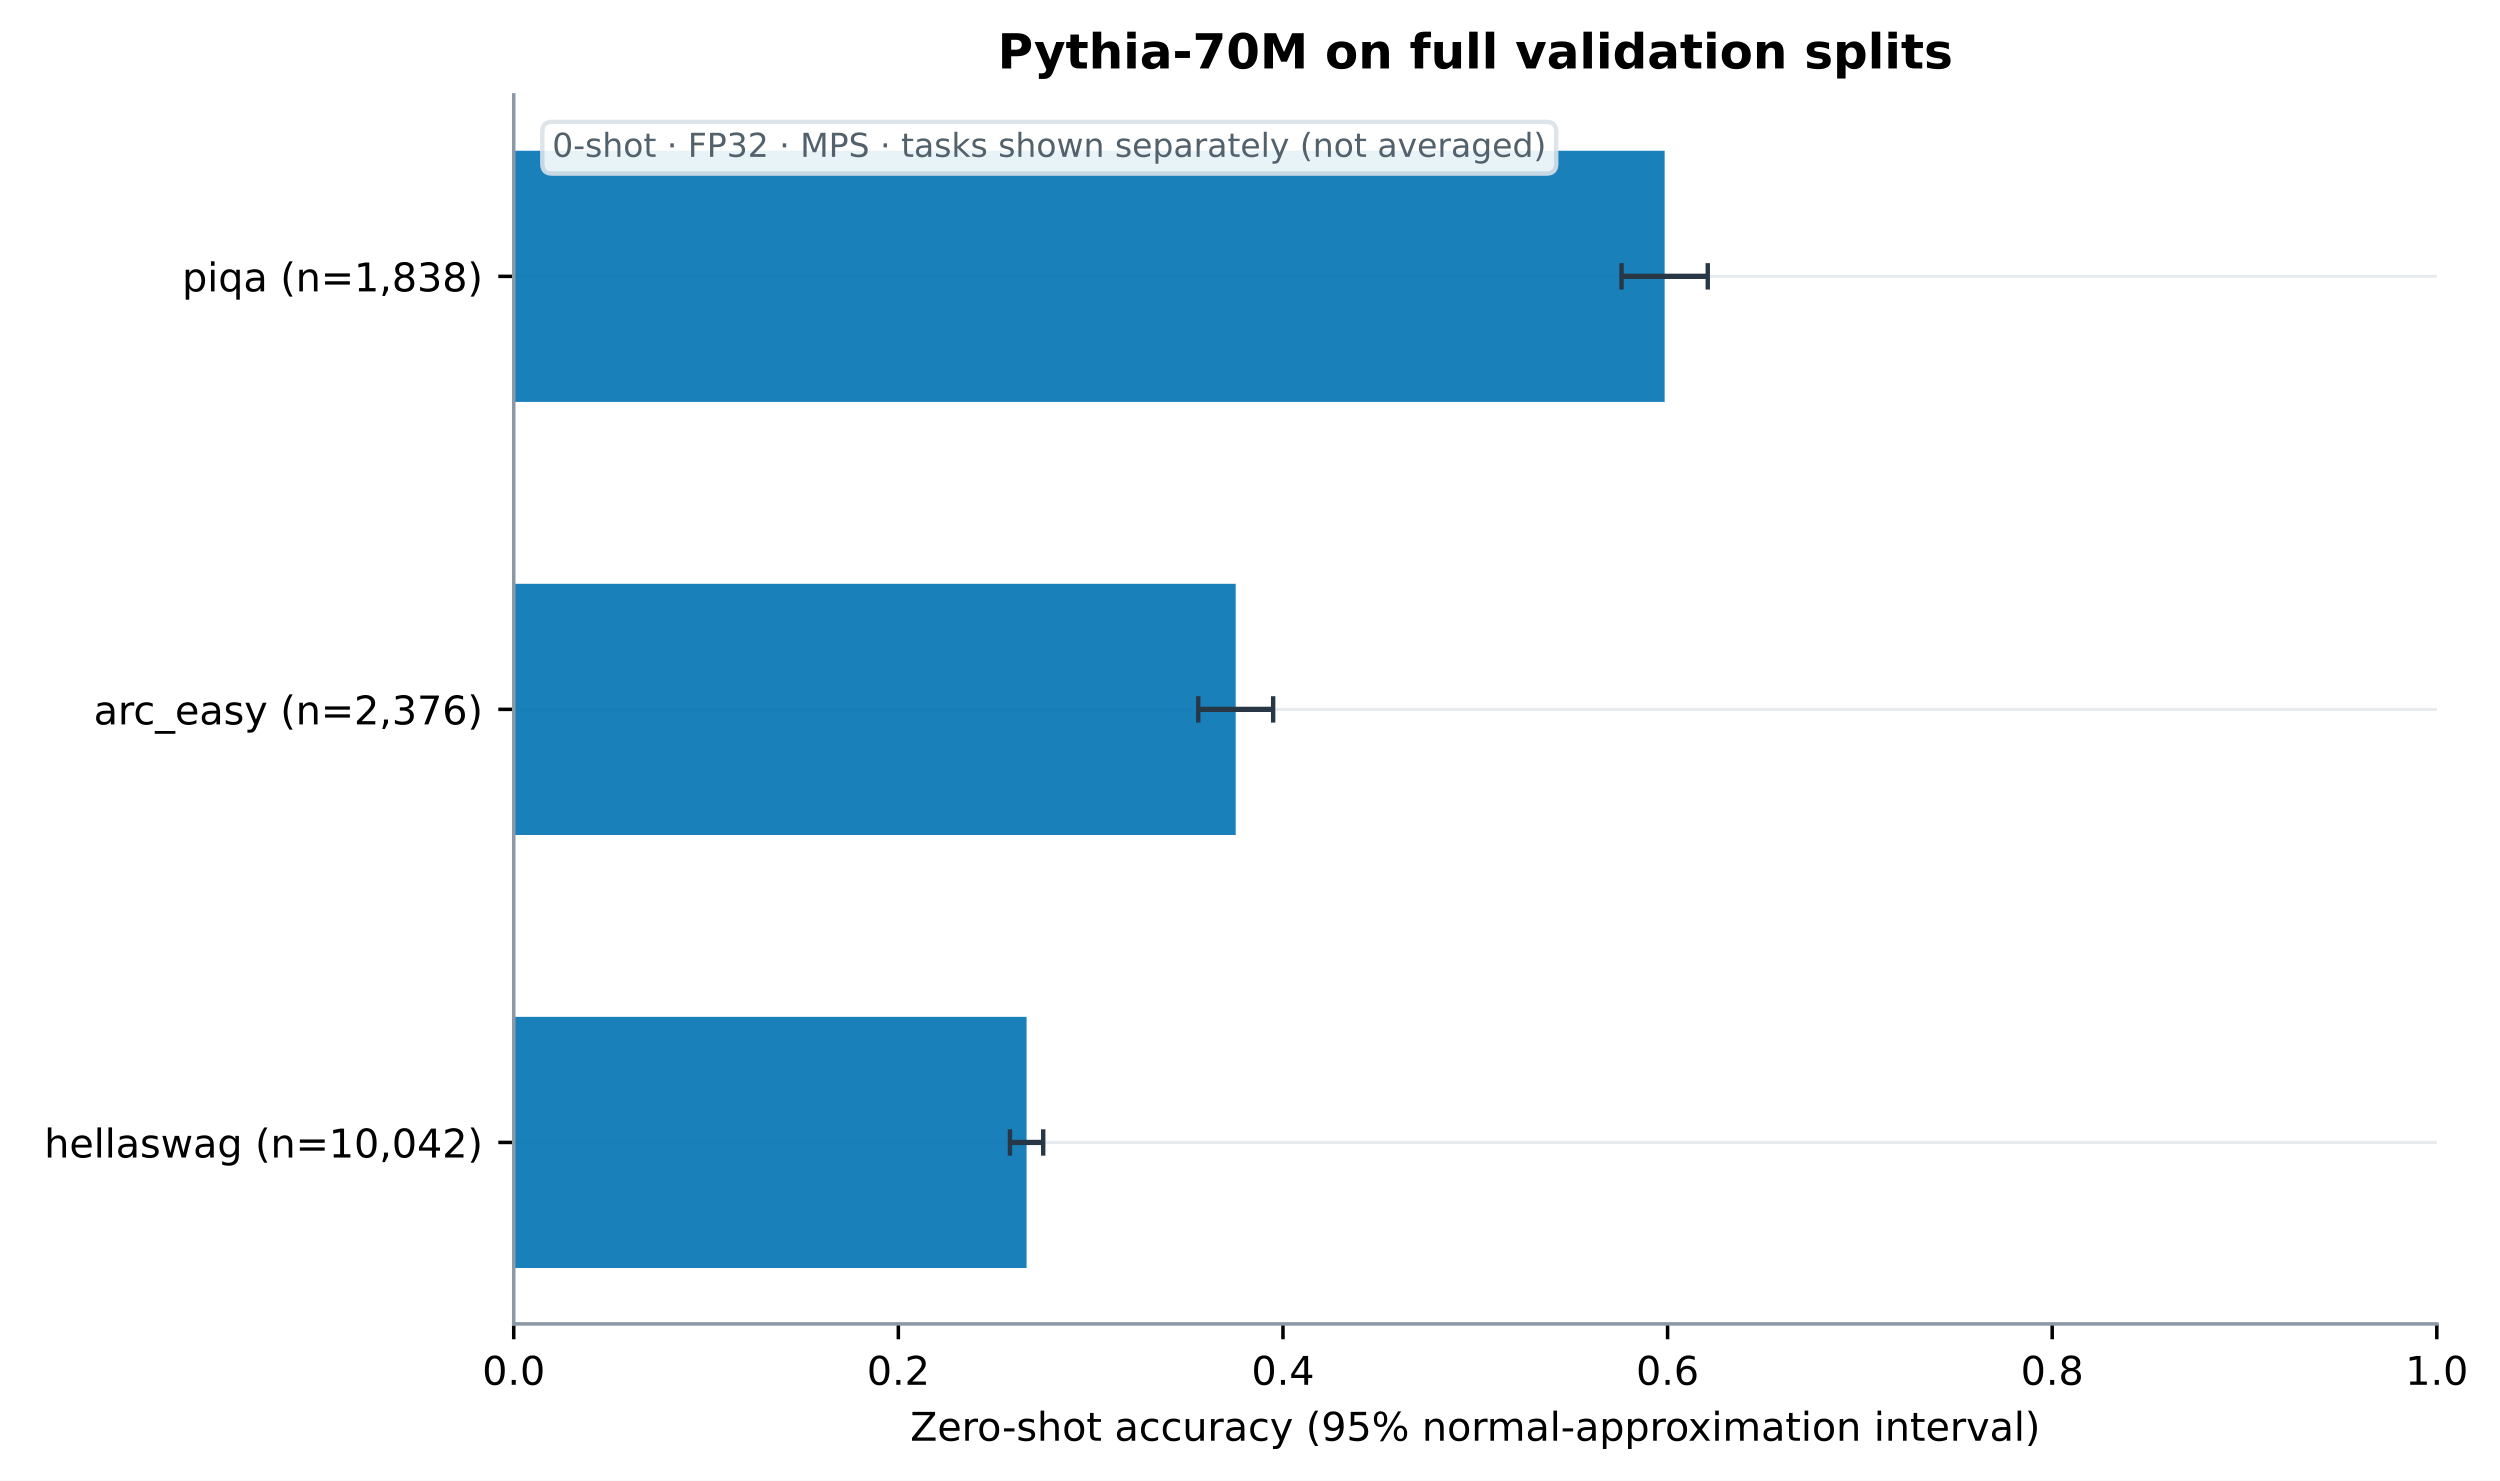
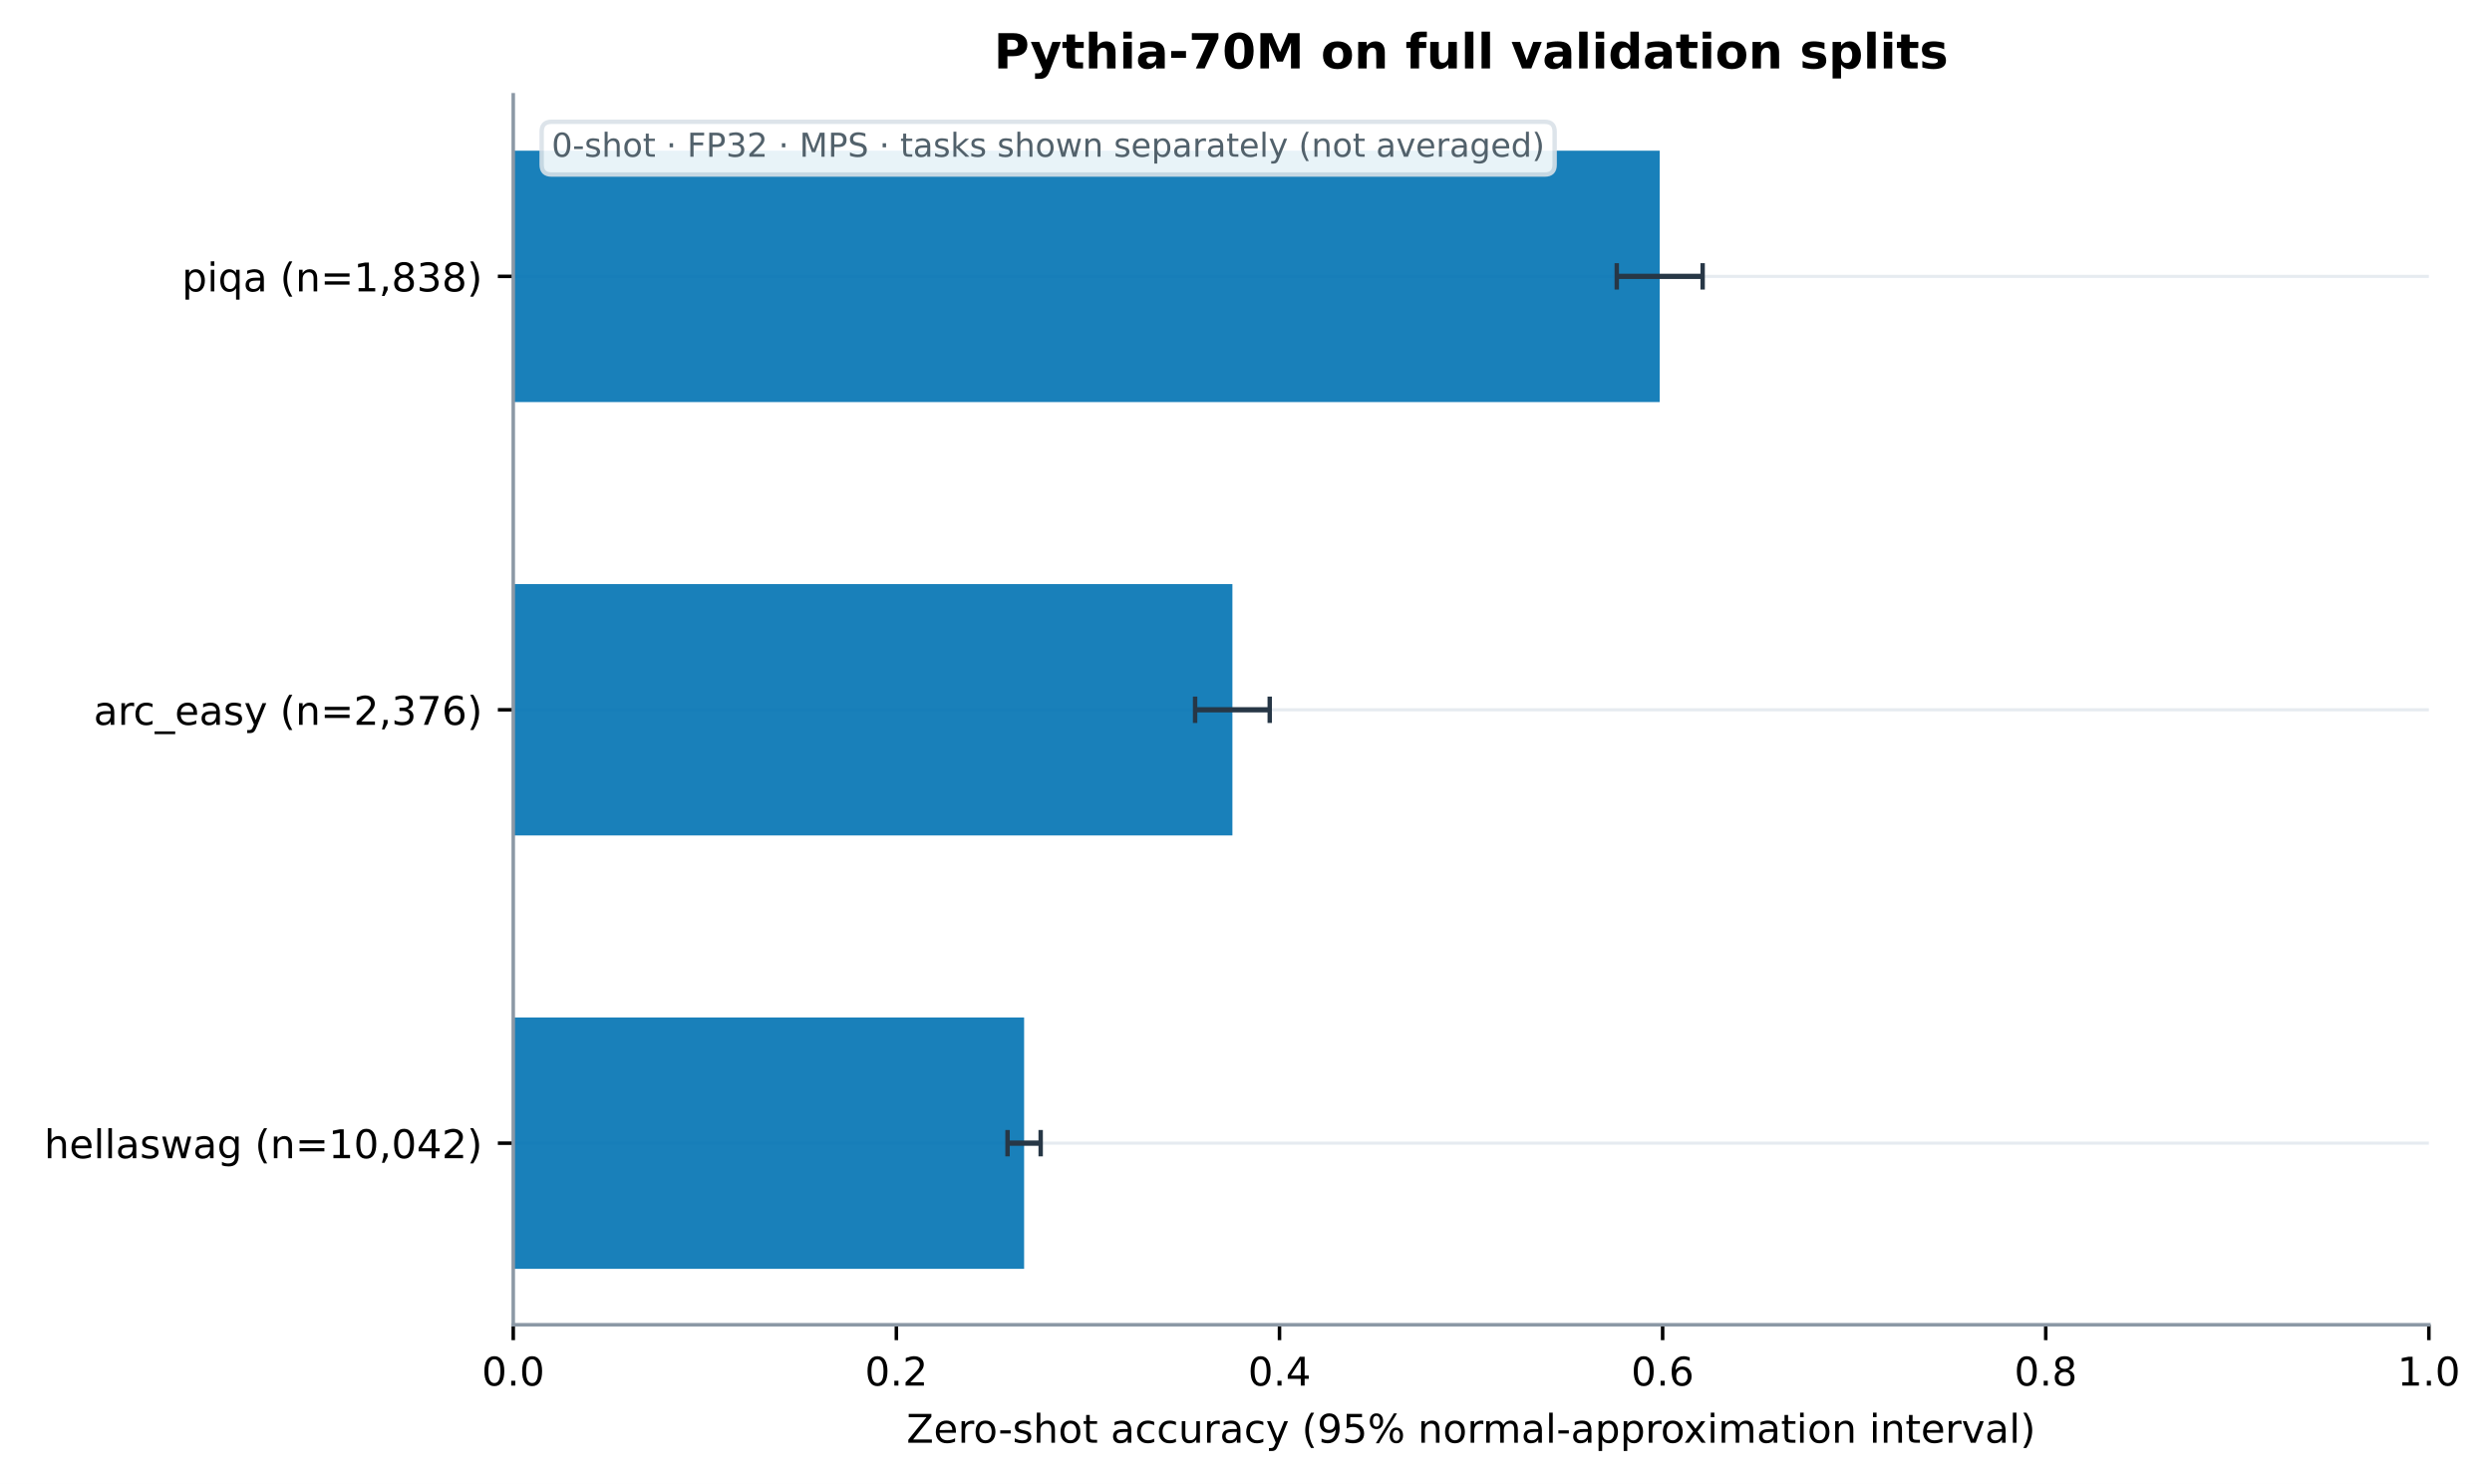
- <svg xmlns="http://www.w3.org/2000/svg" xmlns:xlink="http://www.w3.org/1999/xlink" width="567.982pt" height="336.399pt" viewBox="0 0 567.982 336.399" version="1.1">
+ <svg xmlns="http://www.w3.org/2000/svg" xmlns:xlink="http://www.w3.org/1999/xlink" width="566.692pt" height="337.502pt" viewBox="0 0 566.692 337.502" version="1.1">
  <defs>
    <style type="text/css">*{stroke-linejoin: round; stroke-linecap: butt}</style>
  </defs>
  <g id="figure_1">
    <g id="patch_1">
-       <path d="M 0 336.399  L 567.982 336.399  L 567.982 0  L 0 0  z " style="fill: #ffffff" />
+       <path d="M 0 337.502  L 566.692 337.502  L 566.692 0  L 0 0  z " style="fill: #ffffff" />
    </g>
    <g id="axes_1">
      <g id="patch_2">
-         <path d="M 116.716 300.778  L 553.626 300.778  L 553.626 21.558  L 116.716 21.558  z " style="fill: #ffffff" />
+         <path d="M 116.716 301.301  L 552.336 301.301  L 552.336 21.558  L 116.716 21.558  z " style="fill: #ffffff" />
      </g>
      <g id="matplotlib.axis_1">
        <g id="xtick_1">
          <g id="line2d_1">
            <defs>
-               <path id="mabb6b296fe" d="M 0 0  L 0 3.5  " style="stroke: #000000; stroke-width: 0.8" />
+               <path id="mdc45d971da" d="M 0 0  L 0 3.5  " style="stroke: #000000; stroke-width: 0.8" />
            </defs>
            <g>
-               <use xlink:href="#mabb6b296fe" x="116.716" y="300.778" style="stroke: #000000; stroke-width: 0.8" />
+               <use xlink:href="#mdc45d971da" x="116.716" y="301.301" style="stroke: #000000; stroke-width: 0.8" />
            </g>
          </g>
          <g id="text_1">
-             <text style="font-size: 9px; font-family: 'DejaVu Sans'; text-anchor: middle" x="116.716" y="314.617" transform="rotate(-0 116.7156 314.6169)">0.0</text>
+             <text style="font-size: 9px; font-family: 'DejaVu Sans'; text-anchor: middle" x="116.716" y="315.139" transform="rotate(-0 116.7156 315.1388)">0.0</text>
          </g>
        </g>
        <g id="xtick_2">
          <g id="line2d_2">
            <g>
-               <use xlink:href="#mabb6b296fe" x="204.098" y="300.778" style="stroke: #000000; stroke-width: 0.8" />
+               <use xlink:href="#mdc45d971da" x="203.84" y="301.301" style="stroke: #000000; stroke-width: 0.8" />
            </g>
          </g>
          <g id="text_2">
-             <text style="font-size: 9px; font-family: 'DejaVu Sans'; text-anchor: middle" x="204.098" y="314.617" transform="rotate(-0 204.0976 314.6169)">0.2</text>
+             <text style="font-size: 9px; font-family: 'DejaVu Sans'; text-anchor: middle" x="203.84" y="315.139" transform="rotate(-0 203.8396 315.1388)">0.2</text>
          </g>
        </g>
        <g id="xtick_3">
          <g id="line2d_3">
            <g>
-               <use xlink:href="#mabb6b296fe" x="291.48" y="300.778" style="stroke: #000000; stroke-width: 0.8" />
+               <use xlink:href="#mdc45d971da" x="290.964" y="301.301" style="stroke: #000000; stroke-width: 0.8" />
            </g>
          </g>
          <g id="text_3">
-             <text style="font-size: 9px; font-family: 'DejaVu Sans'; text-anchor: middle" x="291.48" y="314.617" transform="rotate(-0 291.4796 314.6169)">0.4</text>
+             <text style="font-size: 9px; font-family: 'DejaVu Sans'; text-anchor: middle" x="290.964" y="315.139" transform="rotate(-0 290.9636 315.1388)">0.4</text>
          </g>
        </g>
        <g id="xtick_4">
          <g id="line2d_4">
            <g>
-               <use xlink:href="#mabb6b296fe" x="378.862" y="300.778" style="stroke: #000000; stroke-width: 0.8" />
+               <use xlink:href="#mdc45d971da" x="378.088" y="301.301" style="stroke: #000000; stroke-width: 0.8" />
            </g>
          </g>
          <g id="text_4">
-             <text style="font-size: 9px; font-family: 'DejaVu Sans'; text-anchor: middle" x="378.862" y="314.617" transform="rotate(-0 378.8616 314.6169)">0.6</text>
+             <text style="font-size: 9px; font-family: 'DejaVu Sans'; text-anchor: middle" x="378.088" y="315.139" transform="rotate(-0 378.0876 315.1388)">0.6</text>
          </g>
        </g>
        <g id="xtick_5">
          <g id="line2d_5">
            <g>
-               <use xlink:href="#mabb6b296fe" x="466.244" y="300.778" style="stroke: #000000; stroke-width: 0.8" />
+               <use xlink:href="#mdc45d971da" x="465.212" y="301.301" style="stroke: #000000; stroke-width: 0.8" />
            </g>
          </g>
          <g id="text_5">
-             <text style="font-size: 9px; font-family: 'DejaVu Sans'; text-anchor: middle" x="466.244" y="314.617" transform="rotate(-0 466.2436 314.6169)">0.8</text>
+             <text style="font-size: 9px; font-family: 'DejaVu Sans'; text-anchor: middle" x="465.212" y="315.139" transform="rotate(-0 465.2116 315.1388)">0.8</text>
          </g>
        </g>
        <g id="xtick_6">
          <g id="line2d_6">
            <g>
-               <use xlink:href="#mabb6b296fe" x="553.626" y="300.778" style="stroke: #000000; stroke-width: 0.8" />
+               <use xlink:href="#mdc45d971da" x="552.336" y="301.301" style="stroke: #000000; stroke-width: 0.8" />
            </g>
          </g>
          <g id="text_6">
-             <text style="font-size: 9px; font-family: 'DejaVu Sans'; text-anchor: middle" x="553.626" y="314.617" transform="rotate(-0 553.6256 314.6169)">1.0</text>
+             <text style="font-size: 9px; font-family: 'DejaVu Sans'; text-anchor: middle" x="552.336" y="315.139" transform="rotate(-0 552.3356 315.1388)">1.0</text>
          </g>
        </g>
        <g id="text_7">
-           <text style="font-size: 9px; font-family: 'DejaVu Sans'; text-anchor: middle" x="335.171" y="327.327" transform="rotate(-0 335.1706 327.3272)">Zero-shot accuracy (95% normal-approximation interval)</text>
+           <text style="font-size: 9px; font-family: 'DejaVu Sans'; text-anchor: middle" x="334.526" y="328.139" transform="rotate(-0 334.5256 328.1395)">Zero-shot accuracy (95% normal-approximation interval)</text>
        </g>
      </g>
      <g id="matplotlib.axis_2">
        <g id="ytick_1">
          <g id="line2d_7">
-             <path d="M 116.716 259.554  L 553.626 259.554  " clip-path="url(#p49877dc13a)" style="fill: none; stroke: #d9e1e8; stroke-opacity: 0.65; stroke-width: 0.7; stroke-linecap: square" />
+             <path d="M 116.716 260  L 552.336 260  " clip-path="url(#p36e180dfee)" style="fill: none; stroke: #d9e1e8; stroke-opacity: 0.65; stroke-width: 0.7; stroke-linecap: square" />
          </g>
          <g id="line2d_8">
            <defs>
-               <path id="mc03ab8fef9" d="M 0 0  L -3.5 0  " style="stroke: #000000; stroke-width: 0.8" />
+               <path id="m2c29e2eb23" d="M 0 0  L -3.5 0  " style="stroke: #000000; stroke-width: 0.8" />
            </defs>
            <g>
-               <use xlink:href="#mc03ab8fef9" x="116.716" y="259.554" style="stroke: #000000; stroke-width: 0.8" />
+               <use xlink:href="#m2c29e2eb23" x="116.716" y="260" style="stroke: #000000; stroke-width: 0.8" />
            </g>
          </g>
          <g id="text_8">
-             <text style="font-size: 9px; font-family: 'DejaVu Sans'; text-anchor: end" x="109.716" y="262.974" transform="rotate(-0 109.7156 262.9738)">hellaswag  (n=10,042)</text>
+             <text style="font-size: 9px; font-family: 'DejaVu Sans'; text-anchor: end" x="109.716" y="263.419" transform="rotate(-0 109.7156 263.4192)">hellaswag  (n=10,042)</text>
          </g>
        </g>
        <g id="ytick_2">
          <g id="line2d_9">
-             <path d="M 116.716 161.168  L 553.626 161.168  " clip-path="url(#p49877dc13a)" style="fill: none; stroke: #d9e1e8; stroke-opacity: 0.65; stroke-width: 0.7; stroke-linecap: square" />
+             <path d="M 116.716 161.43  L 552.336 161.43  " clip-path="url(#p36e180dfee)" style="fill: none; stroke: #d9e1e8; stroke-opacity: 0.65; stroke-width: 0.7; stroke-linecap: square" />
          </g>
          <g id="line2d_10">
            <g>
-               <use xlink:href="#mc03ab8fef9" x="116.716" y="161.168" style="stroke: #000000; stroke-width: 0.8" />
+               <use xlink:href="#m2c29e2eb23" x="116.716" y="161.43" style="stroke: #000000; stroke-width: 0.8" />
            </g>
          </g>
          <g id="text_9">
-             <text style="font-size: 9px; font-family: 'DejaVu Sans'; text-anchor: end" x="109.716" y="164.583" transform="rotate(-0 109.7156 164.5827)">arc_easy  (n=2,376)</text>
+             <text style="font-size: 9px; font-family: 'DejaVu Sans'; text-anchor: end" x="109.716" y="164.849" transform="rotate(-0 109.7156 164.8485)">arc_easy  (n=2,376)</text>
          </g>
        </g>
        <g id="ytick_3">
          <g id="line2d_11">
-             <path d="M 116.716 62.782  L 553.626 62.782  " clip-path="url(#p49877dc13a)" style="fill: none; stroke: #d9e1e8; stroke-opacity: 0.65; stroke-width: 0.7; stroke-linecap: square" />
+             <path d="M 116.716 62.859  L 552.336 62.859  " clip-path="url(#p36e180dfee)" style="fill: none; stroke: #d9e1e8; stroke-opacity: 0.65; stroke-width: 0.7; stroke-linecap: square" />
          </g>
          <g id="line2d_12">
            <g>
-               <use xlink:href="#mc03ab8fef9" x="116.716" y="62.782" style="stroke: #000000; stroke-width: 0.8" />
+               <use xlink:href="#m2c29e2eb23" x="116.716" y="62.859" style="stroke: #000000; stroke-width: 0.8" />
            </g>
          </g>
          <g id="text_10">
-             <text style="font-size: 9px; font-family: 'DejaVu Sans'; text-anchor: end" x="109.716" y="66.201" transform="rotate(-0 109.7156 66.20139)">piqa  (n=1,838)</text>
+             <text style="font-size: 9px; font-family: 'DejaVu Sans'; text-anchor: end" x="109.716" y="66.279" transform="rotate(-0 109.7156 66.27854)">piqa  (n=1,838)</text>
          </g>
        </g>
      </g>
      <g id="patch_3">
-         <path d="M 116.716 288.086  L 233.231 288.086  L 233.231 231.022  L 116.716 231.022  z " clip-path="url(#p49877dc13a)" style="fill: #0072b2; opacity: 0.9" />
+         <path d="M 116.716 288.585  L 232.887 288.585  L 232.887 231.415  L 116.716 231.415  z " clip-path="url(#p36e180dfee)" style="fill: #0072b2; opacity: 0.9" />
      </g>
      <g id="patch_4">
-         <path d="M 116.716 189.7  L 280.741 189.7  L 280.741 132.636  L 116.716 132.636  z " clip-path="url(#p49877dc13a)" style="fill: #0072b2; opacity: 0.9" />
+         <path d="M 116.716 190.015  L 280.256 190.015  L 280.256 132.844  L 116.716 132.844  z " clip-path="url(#p36e180dfee)" style="fill: #0072b2; opacity: 0.9" />
      </g>
      <g id="patch_5">
-         <path d="M 116.716 91.314  L 378.196 91.314  L 378.196 34.25  L 116.716 34.25  z " clip-path="url(#p49877dc13a)" style="fill: #0072b2; opacity: 0.9" />
+         <path d="M 116.716 91.445  L 377.424 91.445  L 377.424 34.274  L 116.716 34.274  z " clip-path="url(#p36e180dfee)" style="fill: #0072b2; opacity: 0.9" />
      </g>
      <g id="patch_6">
-         <path d="M 116.716 300.778  L 116.716 21.558  " style="fill: none; stroke: #8b98a5; stroke-width: 0.8; stroke-linejoin: miter; stroke-linecap: square" />
+         <path d="M 116.716 301.301  L 116.716 21.558  " style="fill: none; stroke: #8b98a5; stroke-width: 0.8; stroke-linejoin: miter; stroke-linecap: square" />
      </g>
      <g id="patch_7">
-         <path d="M 116.716 300.778  L 553.626 300.778  " style="fill: none; stroke: #8b98a5; stroke-width: 0.8; stroke-linejoin: miter; stroke-linecap: square" />
+         <path d="M 116.716 301.301  L 552.336 301.301  " style="fill: none; stroke: #8b98a5; stroke-width: 0.8; stroke-linejoin: miter; stroke-linecap: square" />
      </g>
      <g id="text_11">
        <g id="patch_8">
-           <path d="M 125.454 39.443  L 351.309 39.443  Q 353.559 39.443 353.559 37.193  L 353.559 29.935  Q 353.559 27.685 351.309 27.685  L 125.454 27.685  Q 123.204 27.685 123.204 29.935  L 123.204 37.193  Q 123.204 39.443 125.454 39.443  z " style="fill: #ffffff; opacity: 0.9; stroke: #d9e1e8; stroke-linejoin: miter" />
+           <path d="M 125.428 39.701  L 351.283 39.701  Q 353.533 39.701 353.533 37.451  L 353.533 29.951  Q 353.533 27.701 351.283 27.701  L 125.428 27.701  Q 123.178 27.701 123.178 29.951  L 123.178 37.451  Q 123.178 39.701 125.428 39.701  z " style="fill: #ffffff; opacity: 0.9; stroke: #d9e1e8; stroke-linejoin: miter" />
        </g>
-         <text style="font-size: 7.5px; font-family: 'DejaVu Sans'; text-anchor: start; fill: #52616b" x="125.454" y="35.634" transform="rotate(-0 125.4538 35.63371)">0-shot · FP32 · MPS · tasks shown separately (not averaged)</text>
+         <text style="font-size: 7.5px; font-family: 'DejaVu Sans'; text-anchor: start; fill: #52616b" x="125.428" y="35.649" transform="rotate(-0 125.428 35.64939)">0-shot · FP32 · MPS · tasks shown separately (not averaged)</text>
      </g>
      <g id="text_12">
-         <text style="font-weight: 700; font-size: 11px; font-family: 'DejaVu Sans'; text-anchor: middle" x="335.171" y="15.558" transform="rotate(-0 335.1706 15.55828)">Pythia-70M on full validation splits</text>
+         <text style="font-weight: 700; font-size: 11px; font-family: 'DejaVu Sans'; text-anchor: middle" x="334.526" y="15.558" transform="rotate(-0 334.5256 15.55828)">Pythia-70M on full validation splits</text>
      </g>
      <g id="LineCollection_1">
-         <path d="M 229.452 259.554  L 237.01 259.554  " clip-path="url(#p49877dc13a)" style="fill: none; stroke: #273746; stroke-width: 1.2" />
-         <path d="M 272.232 161.168  L 289.25 161.168  " clip-path="url(#p49877dc13a)" style="fill: none; stroke: #273746; stroke-width: 1.2" />
-         <path d="M 368.402 62.782  L 387.99 62.782  " clip-path="url(#p49877dc13a)" style="fill: none; stroke: #273746; stroke-width: 1.2" />
+         <path d="M 229.119 260  L 236.655 260  " clip-path="url(#p36e180dfee)" style="fill: none; stroke: #273746; stroke-width: 1.2" />
+         <path d="M 271.773 161.43  L 288.74 161.43  " clip-path="url(#p36e180dfee)" style="fill: none; stroke: #273746; stroke-width: 1.2" />
+         <path d="M 367.659 62.859  L 387.189 62.859  " clip-path="url(#p36e180dfee)" style="fill: none; stroke: #273746; stroke-width: 1.2" />
      </g>
      <g id="line2d_13">
        <defs>
-           <path id="m8838e23f45" d="M 0 3  L 0 -3  " style="stroke: #273746" />
+           <path id="m8b1ab8e7cc" d="M 0 3  L 0 -3  " style="stroke: #273746" />
        </defs>
-         <g clip-path="url(#p49877dc13a)">
-           <use xlink:href="#m8838e23f45" x="229.452" y="259.554" style="fill: #0072b2; stroke: #273746" />
-           <use xlink:href="#m8838e23f45" x="272.232" y="161.168" style="fill: #0072b2; stroke: #273746" />
-           <use xlink:href="#m8838e23f45" x="368.402" y="62.782" style="fill: #0072b2; stroke: #273746" />
+         <g clip-path="url(#p36e180dfee)">
+           <use xlink:href="#m8b1ab8e7cc" x="229.119" y="260" style="fill: #0072b2; stroke: #273746" />
+           <use xlink:href="#m8b1ab8e7cc" x="271.773" y="161.43" style="fill: #0072b2; stroke: #273746" />
+           <use xlink:href="#m8b1ab8e7cc" x="367.659" y="62.859" style="fill: #0072b2; stroke: #273746" />
        </g>
      </g>
      <g id="line2d_14">
-         <g clip-path="url(#p49877dc13a)">
-           <use xlink:href="#m8838e23f45" x="237.01" y="259.554" style="fill: #0072b2; stroke: #273746" />
-           <use xlink:href="#m8838e23f45" x="289.25" y="161.168" style="fill: #0072b2; stroke: #273746" />
-           <use xlink:href="#m8838e23f45" x="387.99" y="62.782" style="fill: #0072b2; stroke: #273746" />
+         <g clip-path="url(#p36e180dfee)">
+           <use xlink:href="#m8b1ab8e7cc" x="236.655" y="260" style="fill: #0072b2; stroke: #273746" />
+           <use xlink:href="#m8b1ab8e7cc" x="288.74" y="161.43" style="fill: #0072b2; stroke: #273746" />
+           <use xlink:href="#m8b1ab8e7cc" x="387.189" y="62.859" style="fill: #0072b2; stroke: #273746" />
        </g>
      </g>
    </g>
  </g>
  <defs>
-     <clipPath id="p49877dc13a">
-       <rect x="116.716" y="21.558" width="436.91" height="279.22" />
+     <clipPath id="p36e180dfee">
+       <rect x="116.716" y="21.558" width="435.62" height="279.743" />
    </clipPath>
  </defs>
</svg>
